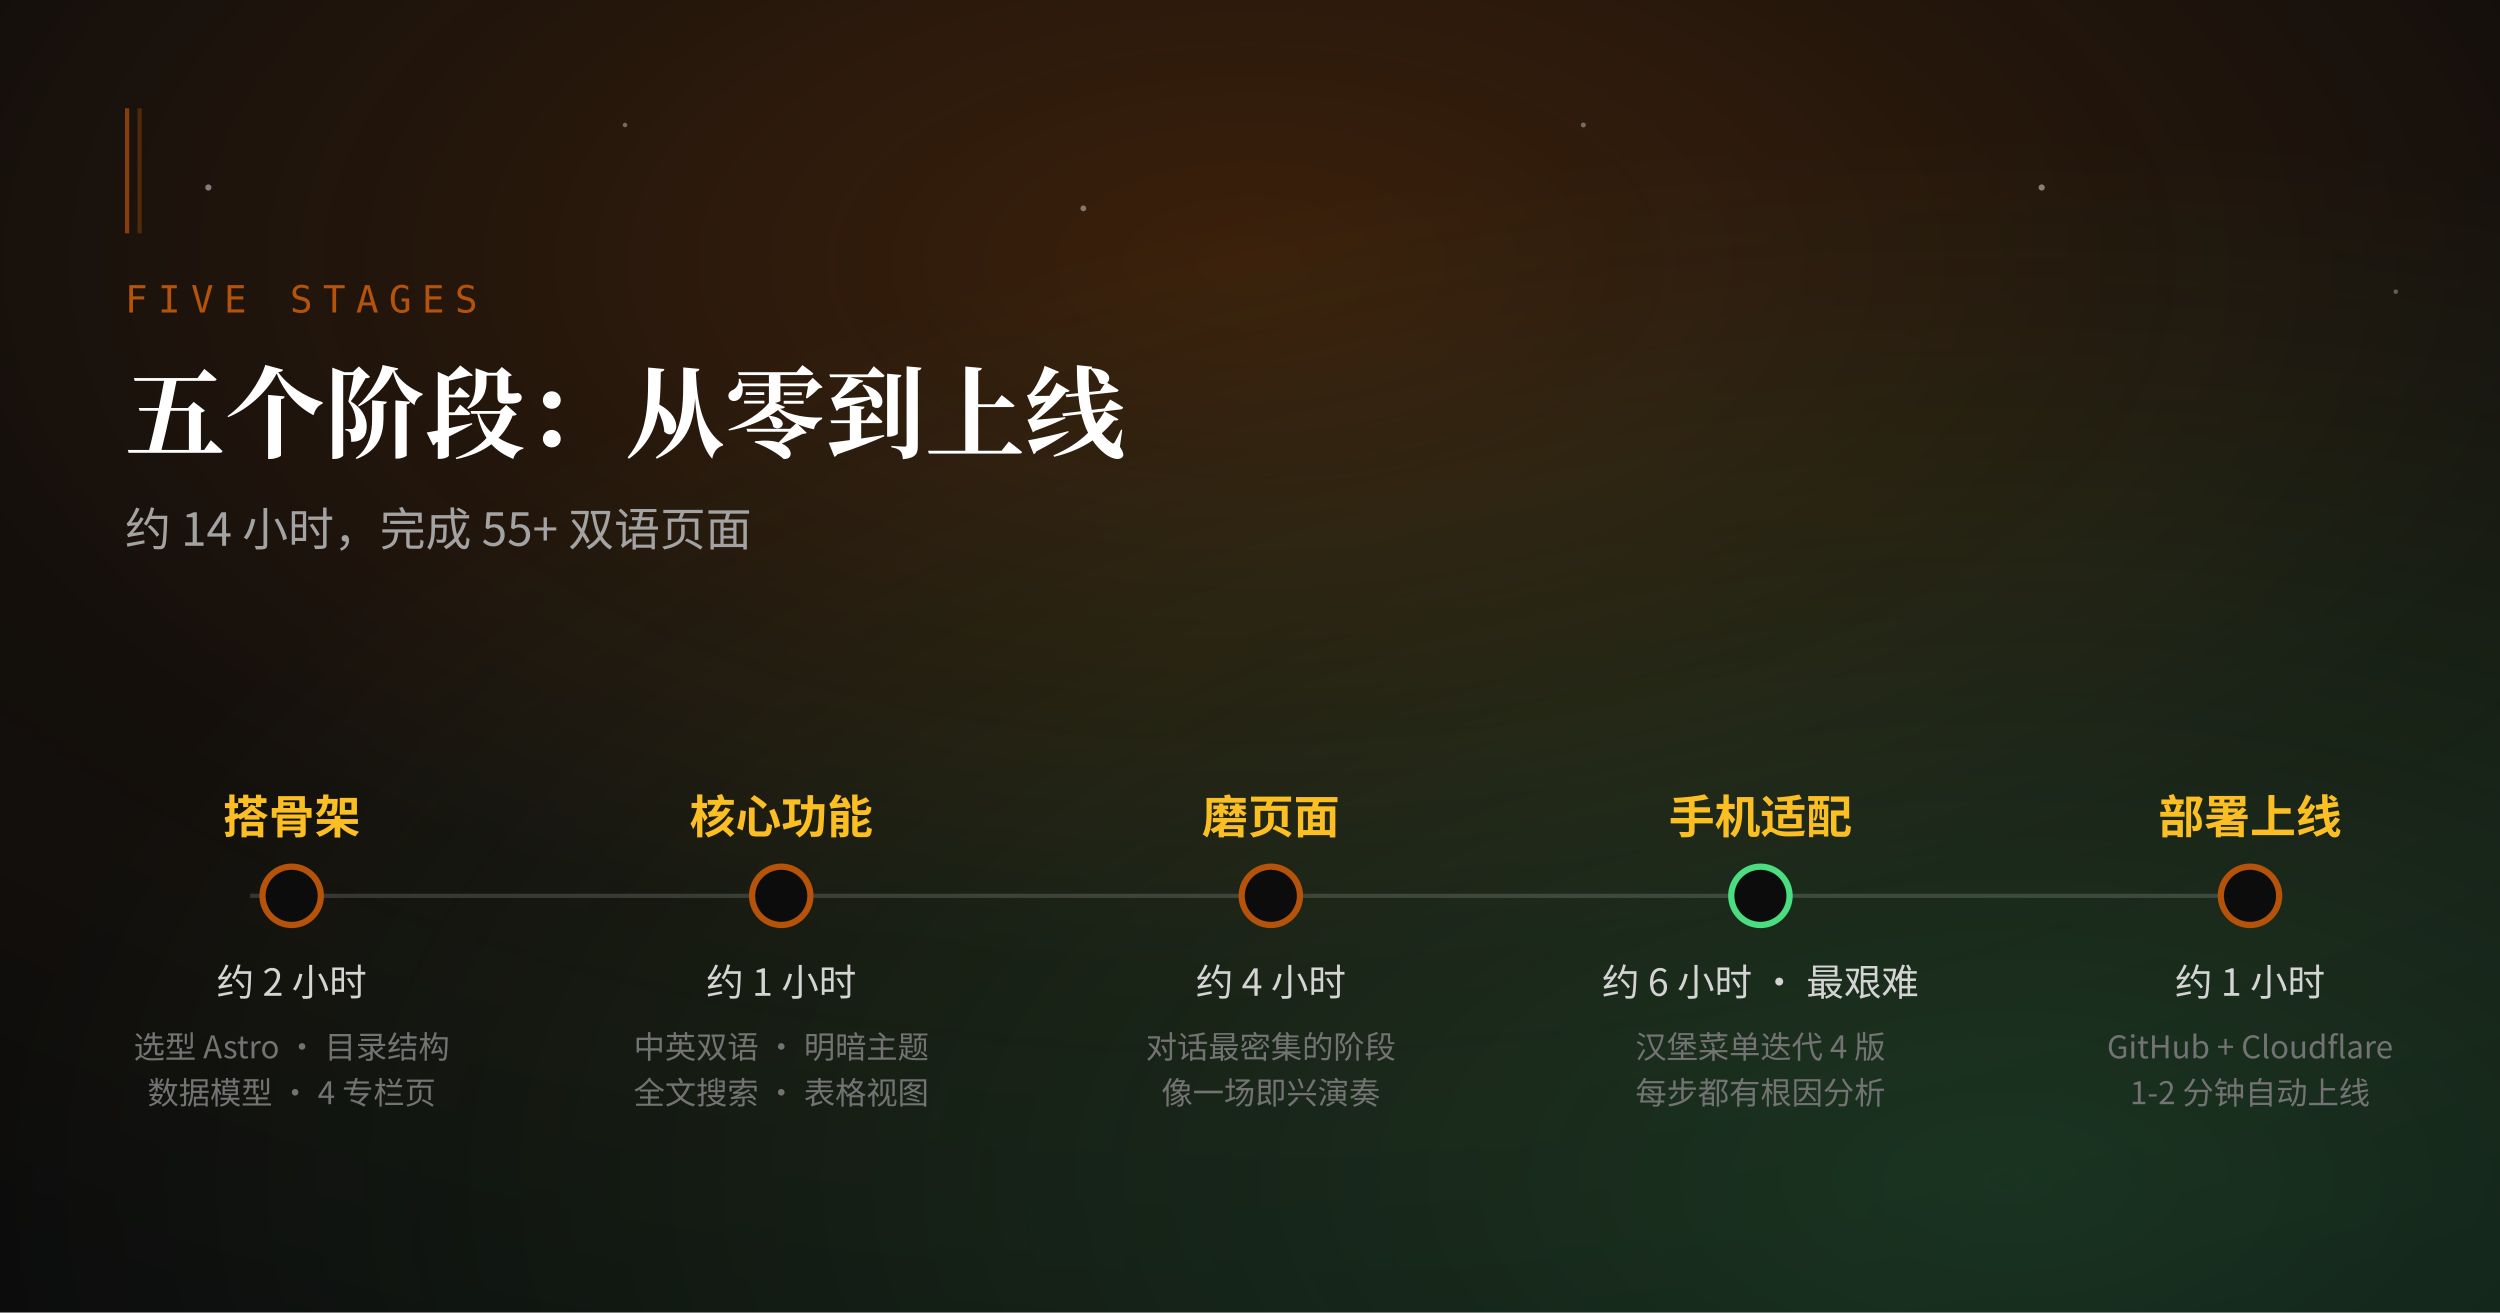
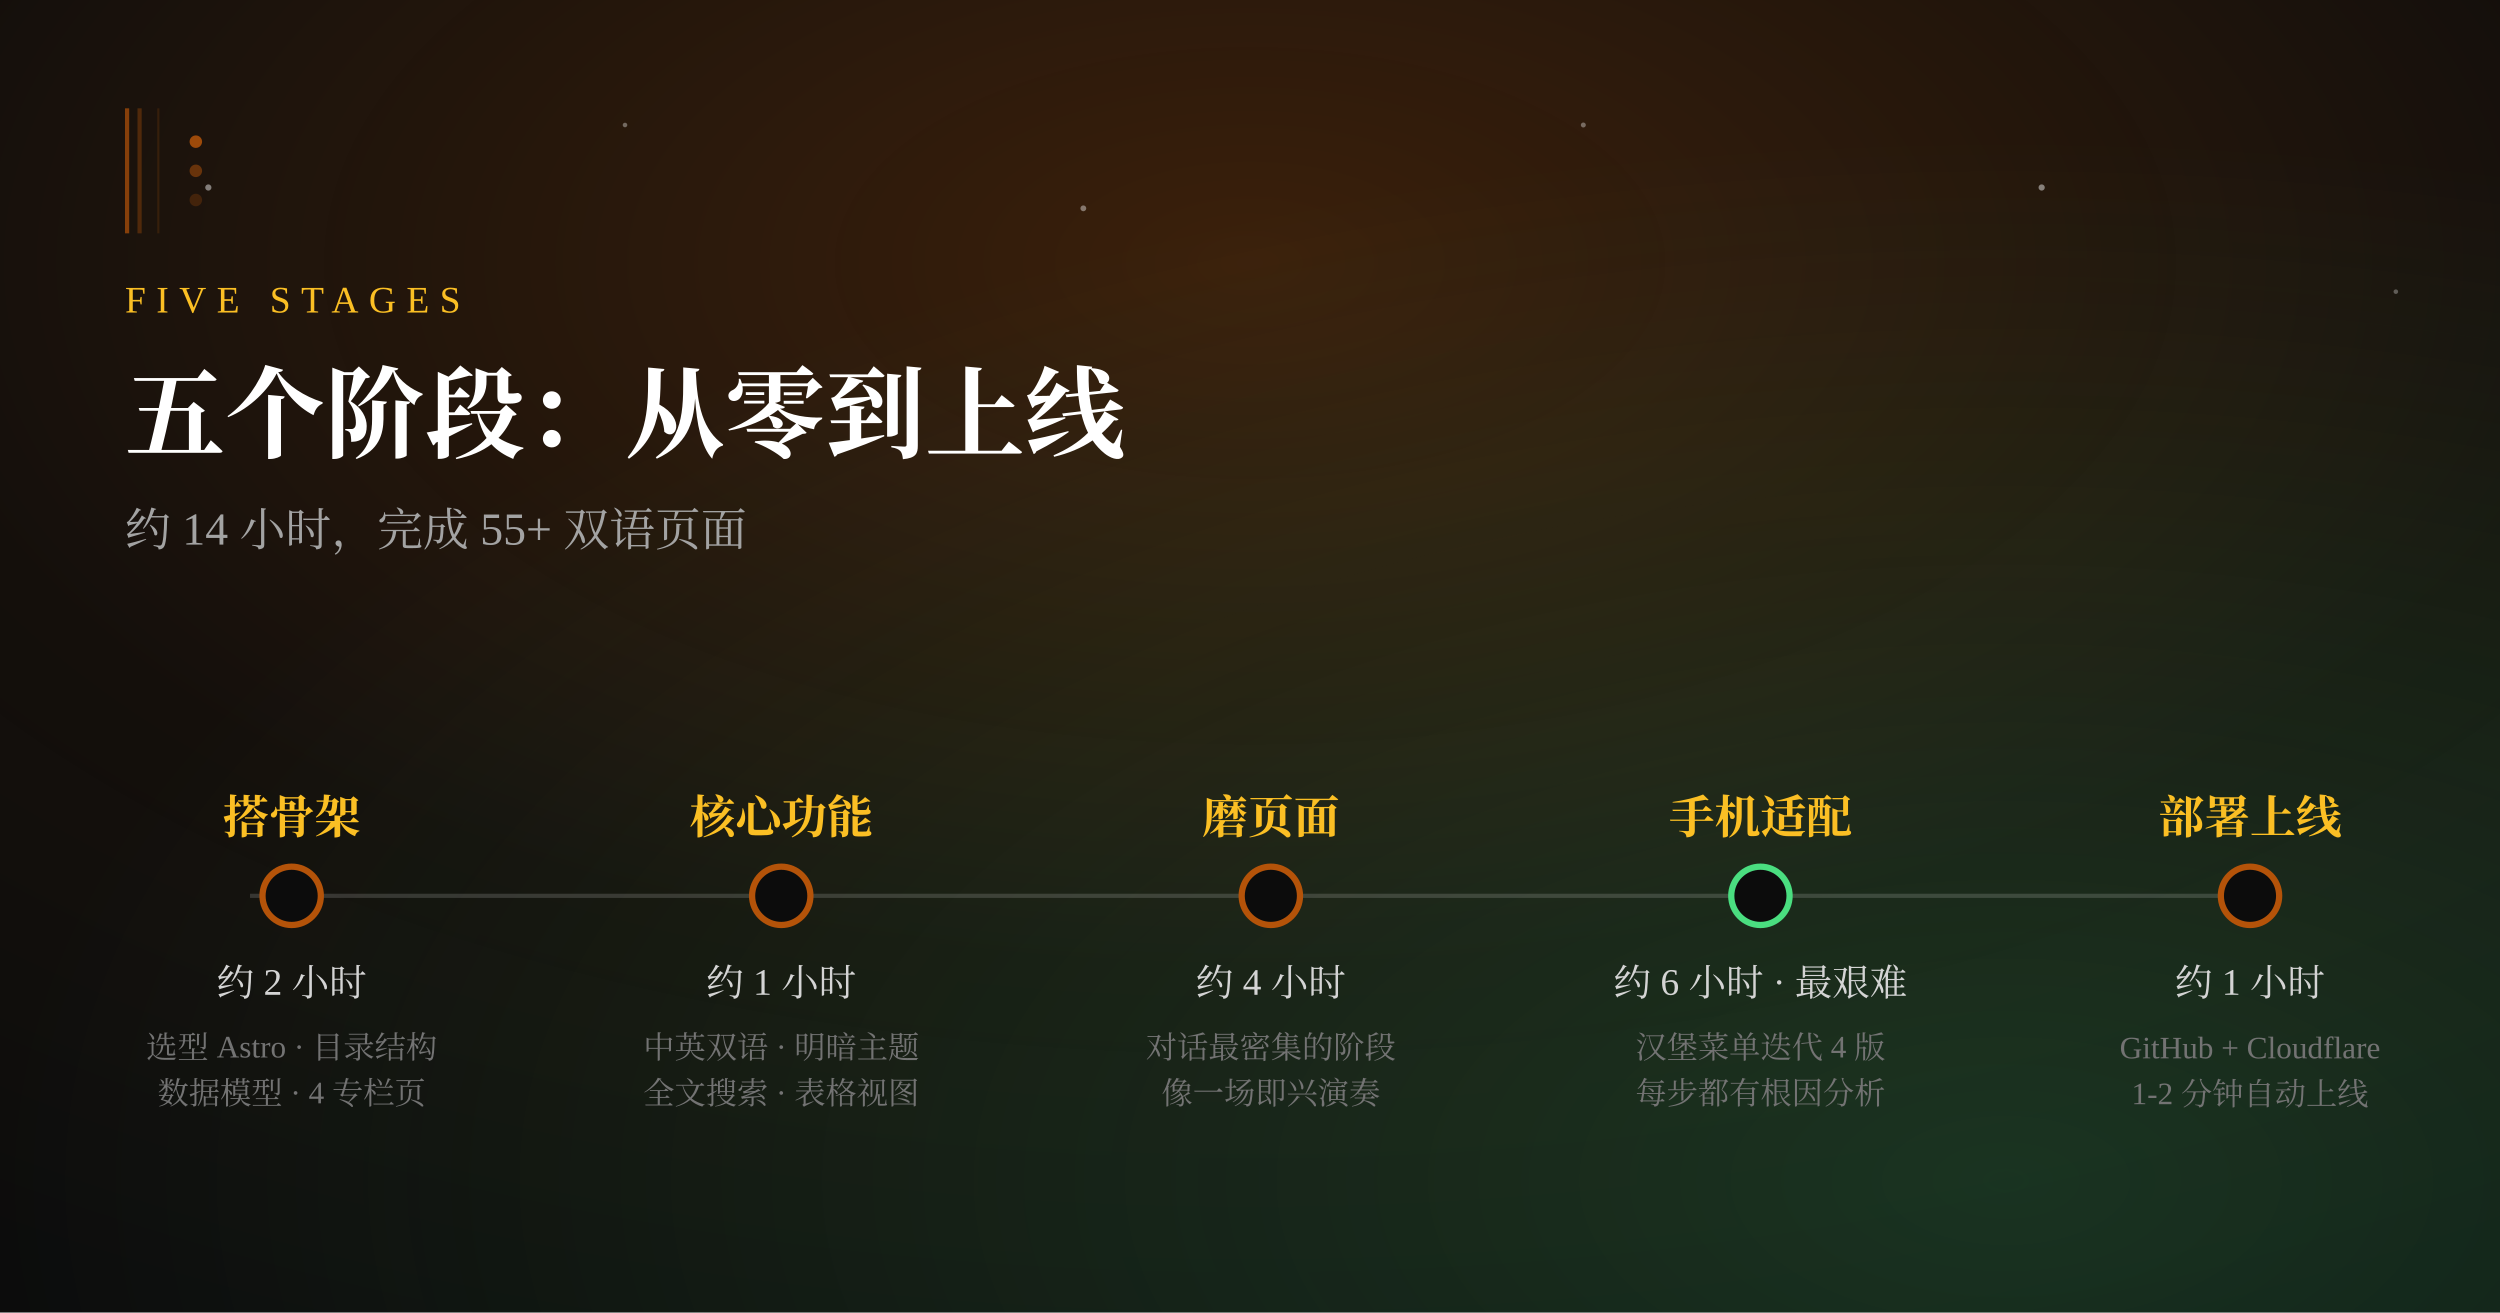
<svg xmlns="http://www.w3.org/2000/svg" width="1200" height="630" viewBox="0 0 1200 630">
  <defs>
    <radialGradient id="g1" cx="0.5" cy="0.2" r="0.9">
      <stop offset="0%" stop-color="#B45309" stop-opacity="0.28" />
      <stop offset="60%" stop-color="#B45309" stop-opacity="0.05" />
      <stop offset="100%" stop-color="#B45309" stop-opacity="0" />
    </radialGradient>
    <radialGradient id="g2" cx="0.8" cy="0.9" r="0.8">
      <stop offset="0%" stop-color="#4ADE80" stop-opacity="0.18" />
      <stop offset="100%" stop-color="#4ADE80" stop-opacity="0" />
    </radialGradient>
  </defs>
  <rect width="1200" height="630" fill="#0c0c0c" />
  <rect width="1200" height="630" fill="url(#g1)" />
  <rect width="1200" height="630" fill="url(#g2)" />
  <g fill="#ffffff">
    <circle cx="100" cy="90" r="1.5" opacity="0.45" />
    <circle cx="300" cy="60" r="1.1" opacity="0.35" />
    <circle cx="520" cy="100" r="1.4" opacity="0.4" />
    <circle cx="760" cy="60" r="1.2" opacity="0.35" />
    <circle cx="980" cy="90" r="1.5" opacity="0.45" />
    <circle cx="1150" cy="140" r="1.1" opacity="0.3" />
  </g>
  <rect x="60" y="52" width="2" height="60" fill="#B45309" opacity="0.7" />
  <rect x="66" y="52" width="2" height="60" fill="#B45309" opacity="0.35" />
-   <text x="60" y="150" font-family="monospace" font-size="18" letter-spacing="5" fill="#B45309">FIVE STAGES</text>
-   <text x="60" y="216" font-family="Noto Serif CJK SC" font-size="48" font-weight="bold" fill="#ffffff">五个阶段：从零到上线</text>
-   <text x="60" y="262" font-family="Noto Sans CJK SC" font-size="22" fill="#a3a3a3">约 14 小时，完成 55+ 双语页面</text>
+   <line x1="76" y1="52" x2="76" y2="112" stroke="#B45309" stroke-opacity="0.18" stroke-width="1" />
+   <circle cx="94" cy="68" r="3" fill="#B45309" opacity="0.85" />
+   <circle cx="94" cy="82" r="3" fill="#B45309" opacity="0.5" />
+   <circle cx="94" cy="96" r="3" fill="#B45309" opacity="0.25" />
+   <text x="60" y="150" font-family="'Times New Roman', 'Liberation Serif', 'SimSun', 'Songti SC', 'Noto Serif CJK SC', serif" font-size="18" letter-spacing="5" fill="#FBBF24">FIVE STAGES</text>
+   <text x="60" y="216" font-family="'Times New Roman', 'Liberation Serif', 'SimSun', 'Songti SC', 'Noto Serif CJK SC', serif" font-size="48" font-weight="bold" fill="#ffffff">五个阶段：从零到上线</text>
+   <text x="60" y="262" font-family="'Times New Roman', 'Liberation Serif', 'SimSun', 'Songti SC', 'Noto Serif CJK SC', serif" font-size="22" fill="#a3a3a3">约 14 小时，完成 55+ 双语页面</text>
  <line x1="120" y1="430" x2="1080" y2="430" stroke="#ffffff" stroke-opacity="0.15" stroke-width="2" />
  <circle cx="140" cy="430" r="14" fill="#0c0c0c" stroke="#B45309" stroke-width="3" />
-   <text x="140" y="400" font-family="Noto Sans CJK SC" font-size="22" font-weight="bold" fill="#FBBF24" text-anchor="middle">搭骨架</text>
-   <text x="140" y="478" font-family="Noto Sans CJK SC" font-size="18" fill="#d4d4d4" text-anchor="middle">约 2 小时</text>
-   <text x="140" y="508" font-family="Noto Sans CJK SC" font-size="15" fill="#737373" text-anchor="middle">选型 Astro · 目录结构</text>
-   <text x="140" y="530" font-family="Noto Sans CJK SC" font-size="15" fill="#737373" text-anchor="middle">数据模型 · 4 专栏页</text>
+   <text x="140" y="400" font-family="'Times New Roman', 'Liberation Serif', 'SimSun', 'Songti SC', 'Noto Serif CJK SC', serif" font-size="22" font-weight="bold" fill="#FBBF24" text-anchor="middle">搭骨架</text>
+   <text x="140" y="478" font-family="'Times New Roman', 'Liberation Serif', 'SimSun', 'Songti SC', 'Noto Serif CJK SC', serif" font-size="18" fill="#d4d4d4" text-anchor="middle">约 2 小时</text>
+   <text x="140" y="508" font-family="'Times New Roman', 'Liberation Serif', 'SimSun', 'Songti SC', 'Noto Serif CJK SC', serif" font-size="15" fill="#737373" text-anchor="middle">选型 Astro · 目录结构</text>
+   <text x="140" y="530" font-family="'Times New Roman', 'Liberation Serif', 'SimSun', 'Songti SC', 'Noto Serif CJK SC', serif" font-size="15" fill="#737373" text-anchor="middle">数据模型 · 4 专栏页</text>
  <circle cx="375" cy="430" r="14" fill="#0c0c0c" stroke="#B45309" stroke-width="3" />
-   <text x="375" y="400" font-family="Noto Sans CJK SC" font-size="22" font-weight="bold" fill="#FBBF24" text-anchor="middle">核心功能</text>
-   <text x="375" y="478" font-family="Noto Sans CJK SC" font-size="18" fill="#d4d4d4" text-anchor="middle">约 1 小时</text>
-   <text x="375" y="508" font-family="Noto Sans CJK SC" font-size="15" fill="#737373" text-anchor="middle">中英双语 · 明暗主题</text>
-   <text x="375" y="530" font-family="Noto Sans CJK SC" font-size="15" fill="#737373" text-anchor="middle">全文搜索 · 表格视图</text>
+   <text x="375" y="400" font-family="'Times New Roman', 'Liberation Serif', 'SimSun', 'Songti SC', 'Noto Serif CJK SC', serif" font-size="22" font-weight="bold" fill="#FBBF24" text-anchor="middle">核心功能</text>
+   <text x="375" y="478" font-family="'Times New Roman', 'Liberation Serif', 'SimSun', 'Songti SC', 'Noto Serif CJK SC', serif" font-size="18" fill="#d4d4d4" text-anchor="middle">约 1 小时</text>
+   <text x="375" y="508" font-family="'Times New Roman', 'Liberation Serif', 'SimSun', 'Songti SC', 'Noto Serif CJK SC', serif" font-size="15" fill="#737373" text-anchor="middle">中英双语 · 明暗主题</text>
+   <text x="375" y="530" font-family="'Times New Roman', 'Liberation Serif', 'SimSun', 'Songti SC', 'Noto Serif CJK SC', serif" font-size="15" fill="#737373" text-anchor="middle">全文搜索 · 表格视图</text>
  <circle cx="610" cy="430" r="14" fill="#0c0c0c" stroke="#B45309" stroke-width="3" />
-   <text x="610" y="400" font-family="Noto Sans CJK SC" font-size="22" font-weight="bold" fill="#FBBF24" text-anchor="middle">磨页面</text>
-   <text x="610" y="478" font-family="Noto Sans CJK SC" font-size="18" fill="#d4d4d4" text-anchor="middle">约 4 小时</text>
-   <text x="610" y="508" font-family="Noto Sans CJK SC" font-size="15" fill="#737373" text-anchor="middle">对话最密集的阶段</text>
-   <text x="610" y="530" font-family="Noto Sans CJK SC" font-size="15" fill="#737373" text-anchor="middle">像一场即兴演奏</text>
+   <text x="610" y="400" font-family="'Times New Roman', 'Liberation Serif', 'SimSun', 'Songti SC', 'Noto Serif CJK SC', serif" font-size="22" font-weight="bold" fill="#FBBF24" text-anchor="middle">磨页面</text>
+   <text x="610" y="478" font-family="'Times New Roman', 'Liberation Serif', 'SimSun', 'Songti SC', 'Noto Serif CJK SC', serif" font-size="18" fill="#d4d4d4" text-anchor="middle">约 4 小时</text>
+   <text x="610" y="508" font-family="'Times New Roman', 'Liberation Serif', 'SimSun', 'Songti SC', 'Noto Serif CJK SC', serif" font-size="15" fill="#737373" text-anchor="middle">对话最密集的阶段</text>
+   <text x="610" y="530" font-family="'Times New Roman', 'Liberation Serif', 'SimSun', 'Songti SC', 'Noto Serif CJK SC', serif" font-size="15" fill="#737373" text-anchor="middle">像一场即兴演奏</text>
  <circle cx="845" cy="430" r="14" fill="#0c0c0c" stroke="#4ADE80" stroke-width="3" />
-   <text x="845" y="400" font-family="Noto Sans CJK SC" font-size="22" font-weight="bold" fill="#fbbf24" text-anchor="middle">手机适配</text>
-   <text x="845" y="478" font-family="Noto Sans CJK SC" font-size="18" fill="#d4d4d4" text-anchor="middle">约 6 小时 · 最艰难</text>
-   <text x="845" y="508" font-family="Noto Sans CJK SC" font-size="15" fill="#737373" text-anchor="middle">汉堡菜单迭代 4 版</text>
-   <text x="845" y="530" font-family="Noto Sans CJK SC" font-size="15" fill="#737373" text-anchor="middle">每步都有根因分析</text>
+   <text x="845" y="400" font-family="'Times New Roman', 'Liberation Serif', 'SimSun', 'Songti SC', 'Noto Serif CJK SC', serif" font-size="22" font-weight="bold" fill="#fbbf24" text-anchor="middle">手机适配</text>
+   <text x="845" y="478" font-family="'Times New Roman', 'Liberation Serif', 'SimSun', 'Songti SC', 'Noto Serif CJK SC', serif" font-size="18" fill="#d4d4d4" text-anchor="middle">约 6 小时 · 最艰难</text>
+   <text x="845" y="508" font-family="'Times New Roman', 'Liberation Serif', 'SimSun', 'Songti SC', 'Noto Serif CJK SC', serif" font-size="15" fill="#737373" text-anchor="middle">汉堡菜单迭代 4 版</text>
+   <text x="845" y="530" font-family="'Times New Roman', 'Liberation Serif', 'SimSun', 'Songti SC', 'Noto Serif CJK SC', serif" font-size="15" fill="#737373" text-anchor="middle">每步都有根因分析</text>
  <circle cx="1080" cy="430" r="14" fill="#0c0c0c" stroke="#B45309" stroke-width="3" />
-   <text x="1080" y="400" font-family="Noto Sans CJK SC" font-size="22" font-weight="bold" fill="#FBBF24" text-anchor="middle">部署上线</text>
-   <text x="1080" y="478" font-family="Noto Sans CJK SC" font-size="18" fill="#d4d4d4" text-anchor="middle">约 1 小时</text>
-   <text x="1080" y="508" font-family="Noto Sans CJK SC" font-size="15" fill="#737373" text-anchor="middle">GitHub + Cloudflare</text>
-   <text x="1080" y="530" font-family="Noto Sans CJK SC" font-size="15" fill="#737373" text-anchor="middle">1-2 分钟自动上线</text>
+   <text x="1080" y="400" font-family="'Times New Roman', 'Liberation Serif', 'SimSun', 'Songti SC', 'Noto Serif CJK SC', serif" font-size="22" font-weight="bold" fill="#FBBF24" text-anchor="middle">部署上线</text>
+   <text x="1080" y="478" font-family="'Times New Roman', 'Liberation Serif', 'SimSun', 'Songti SC', 'Noto Serif CJK SC', serif" font-size="18" fill="#d4d4d4" text-anchor="middle">约 1 小时</text>
+   <text x="1080" y="508" font-family="'Times New Roman', 'Liberation Serif', 'SimSun', 'Songti SC', 'Noto Serif CJK SC', serif" font-size="15" fill="#737373" text-anchor="middle">GitHub + Cloudflare</text>
+   <text x="1080" y="530" font-family="'Times New Roman', 'Liberation Serif', 'SimSun', 'Songti SC', 'Noto Serif CJK SC', serif" font-size="15" fill="#737373" text-anchor="middle">1-2 分钟自动上线</text>
</svg>
